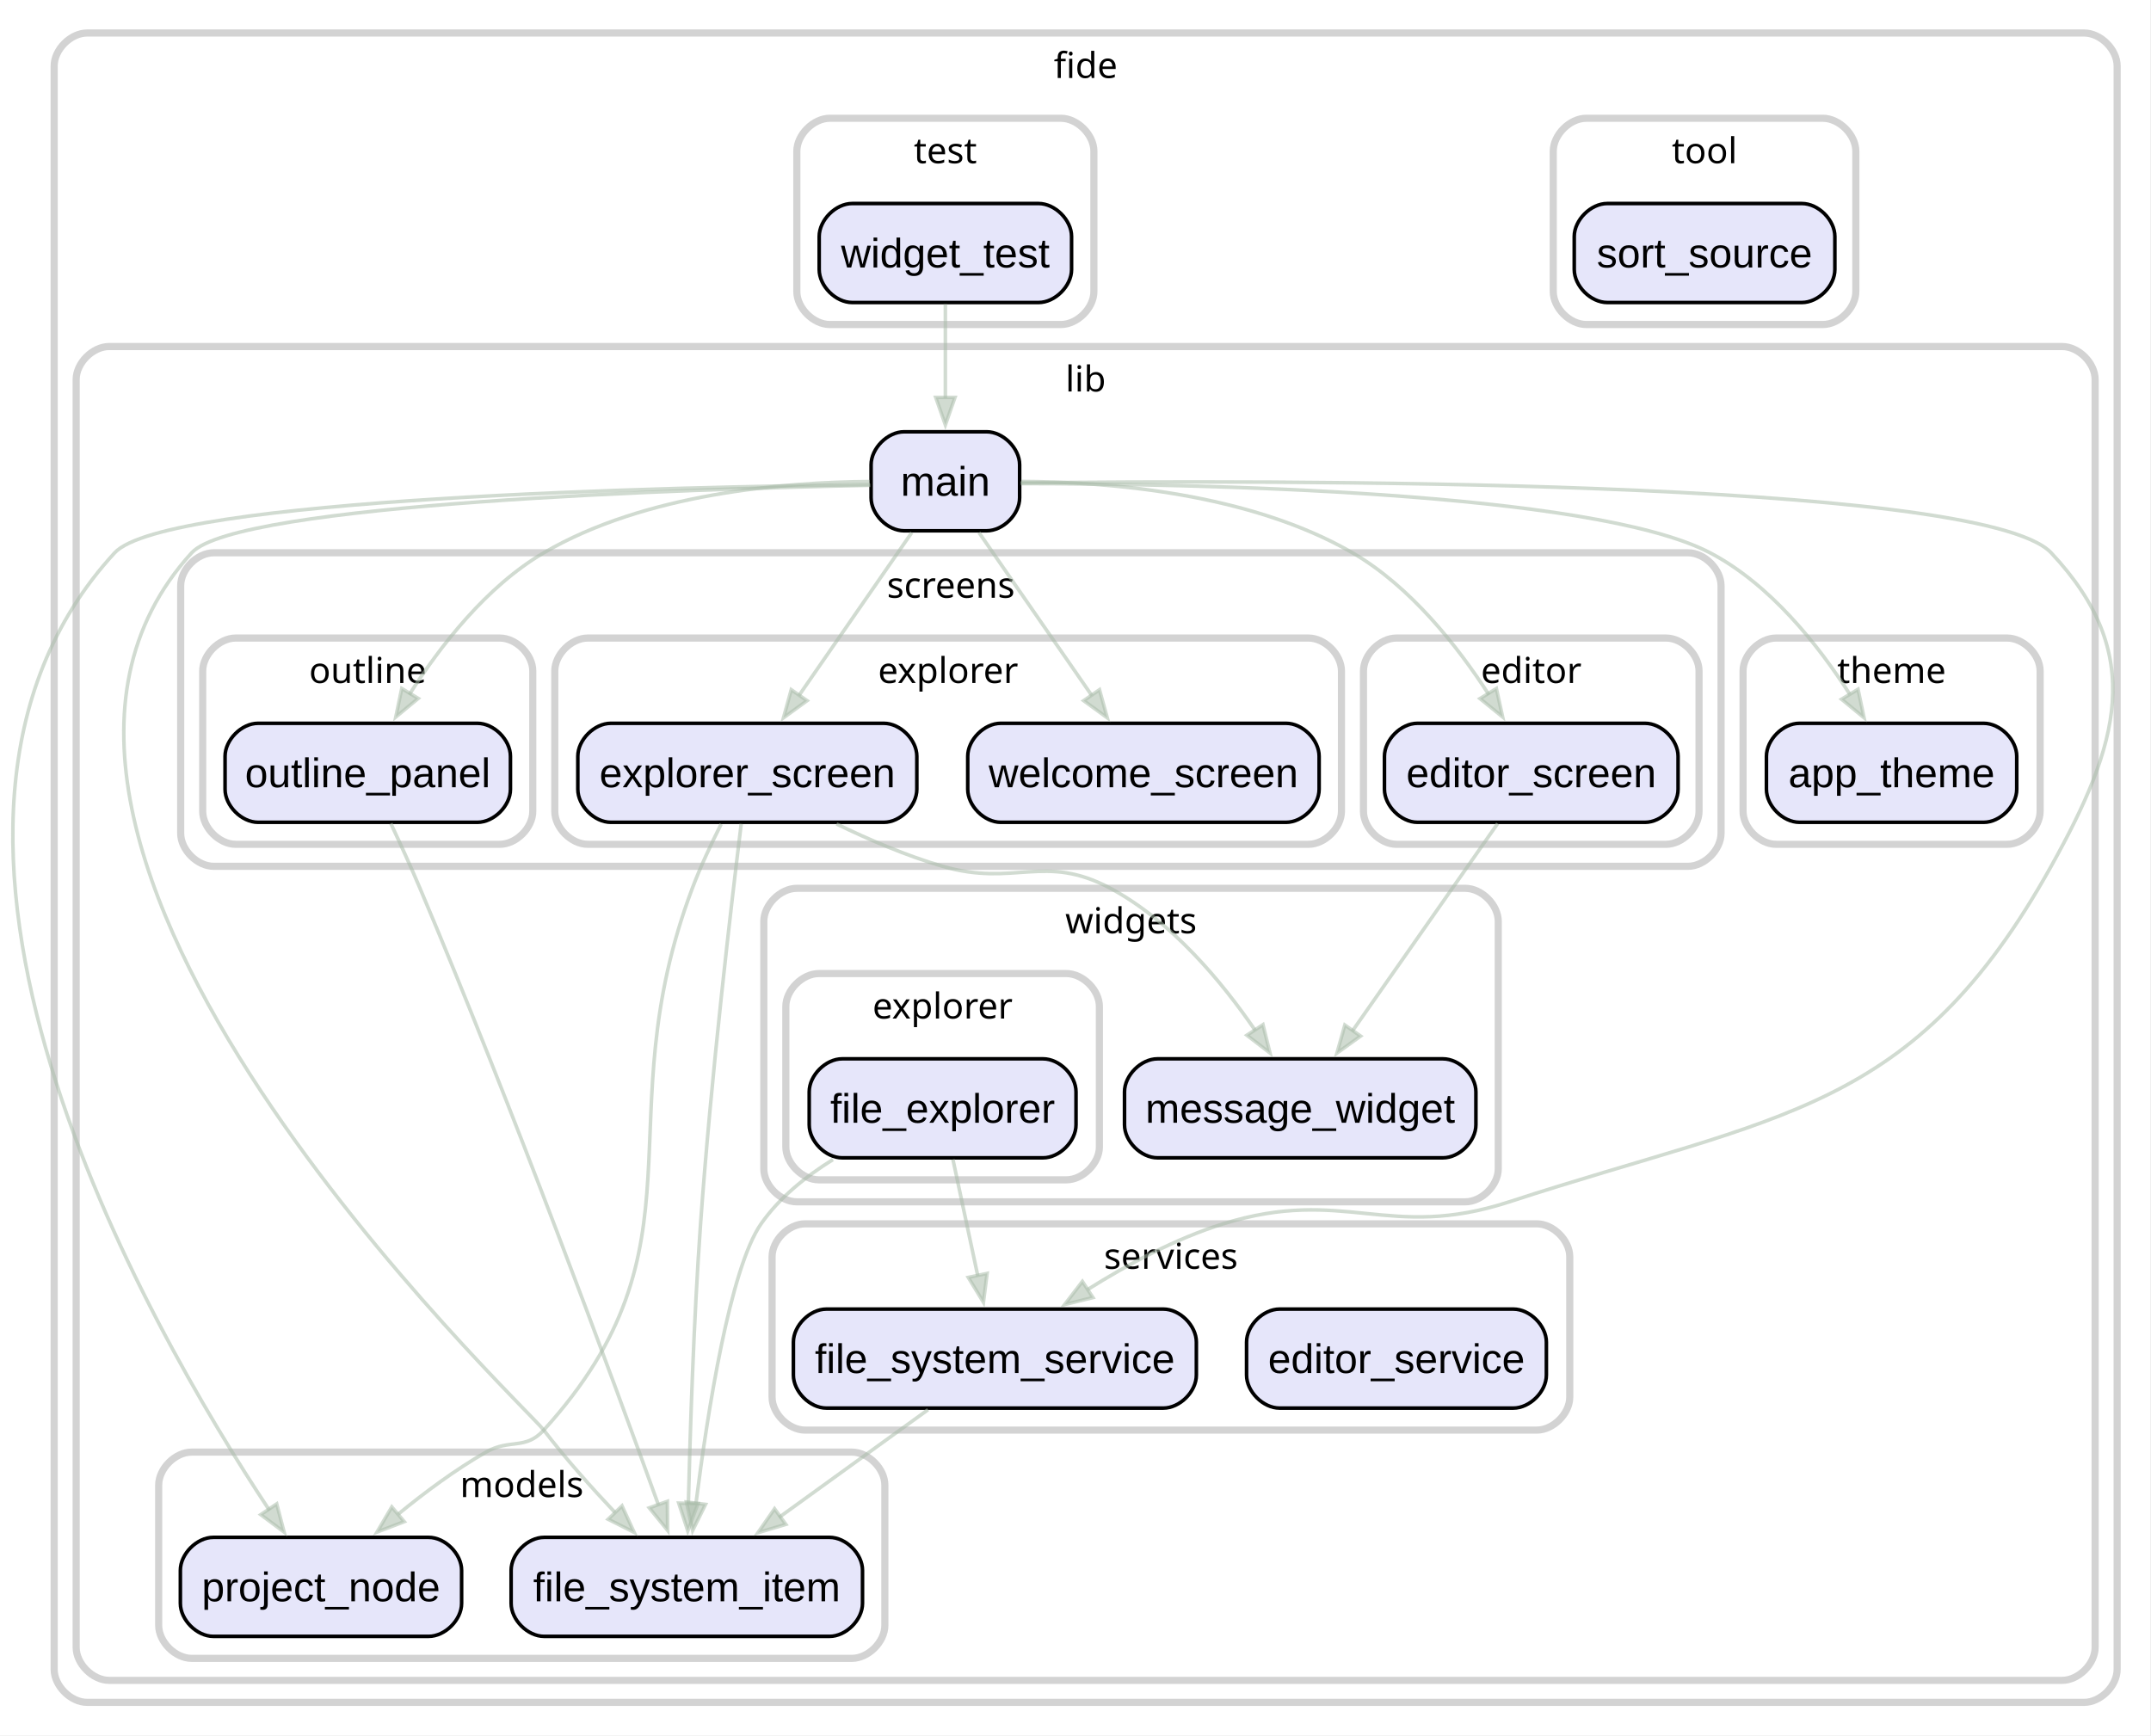
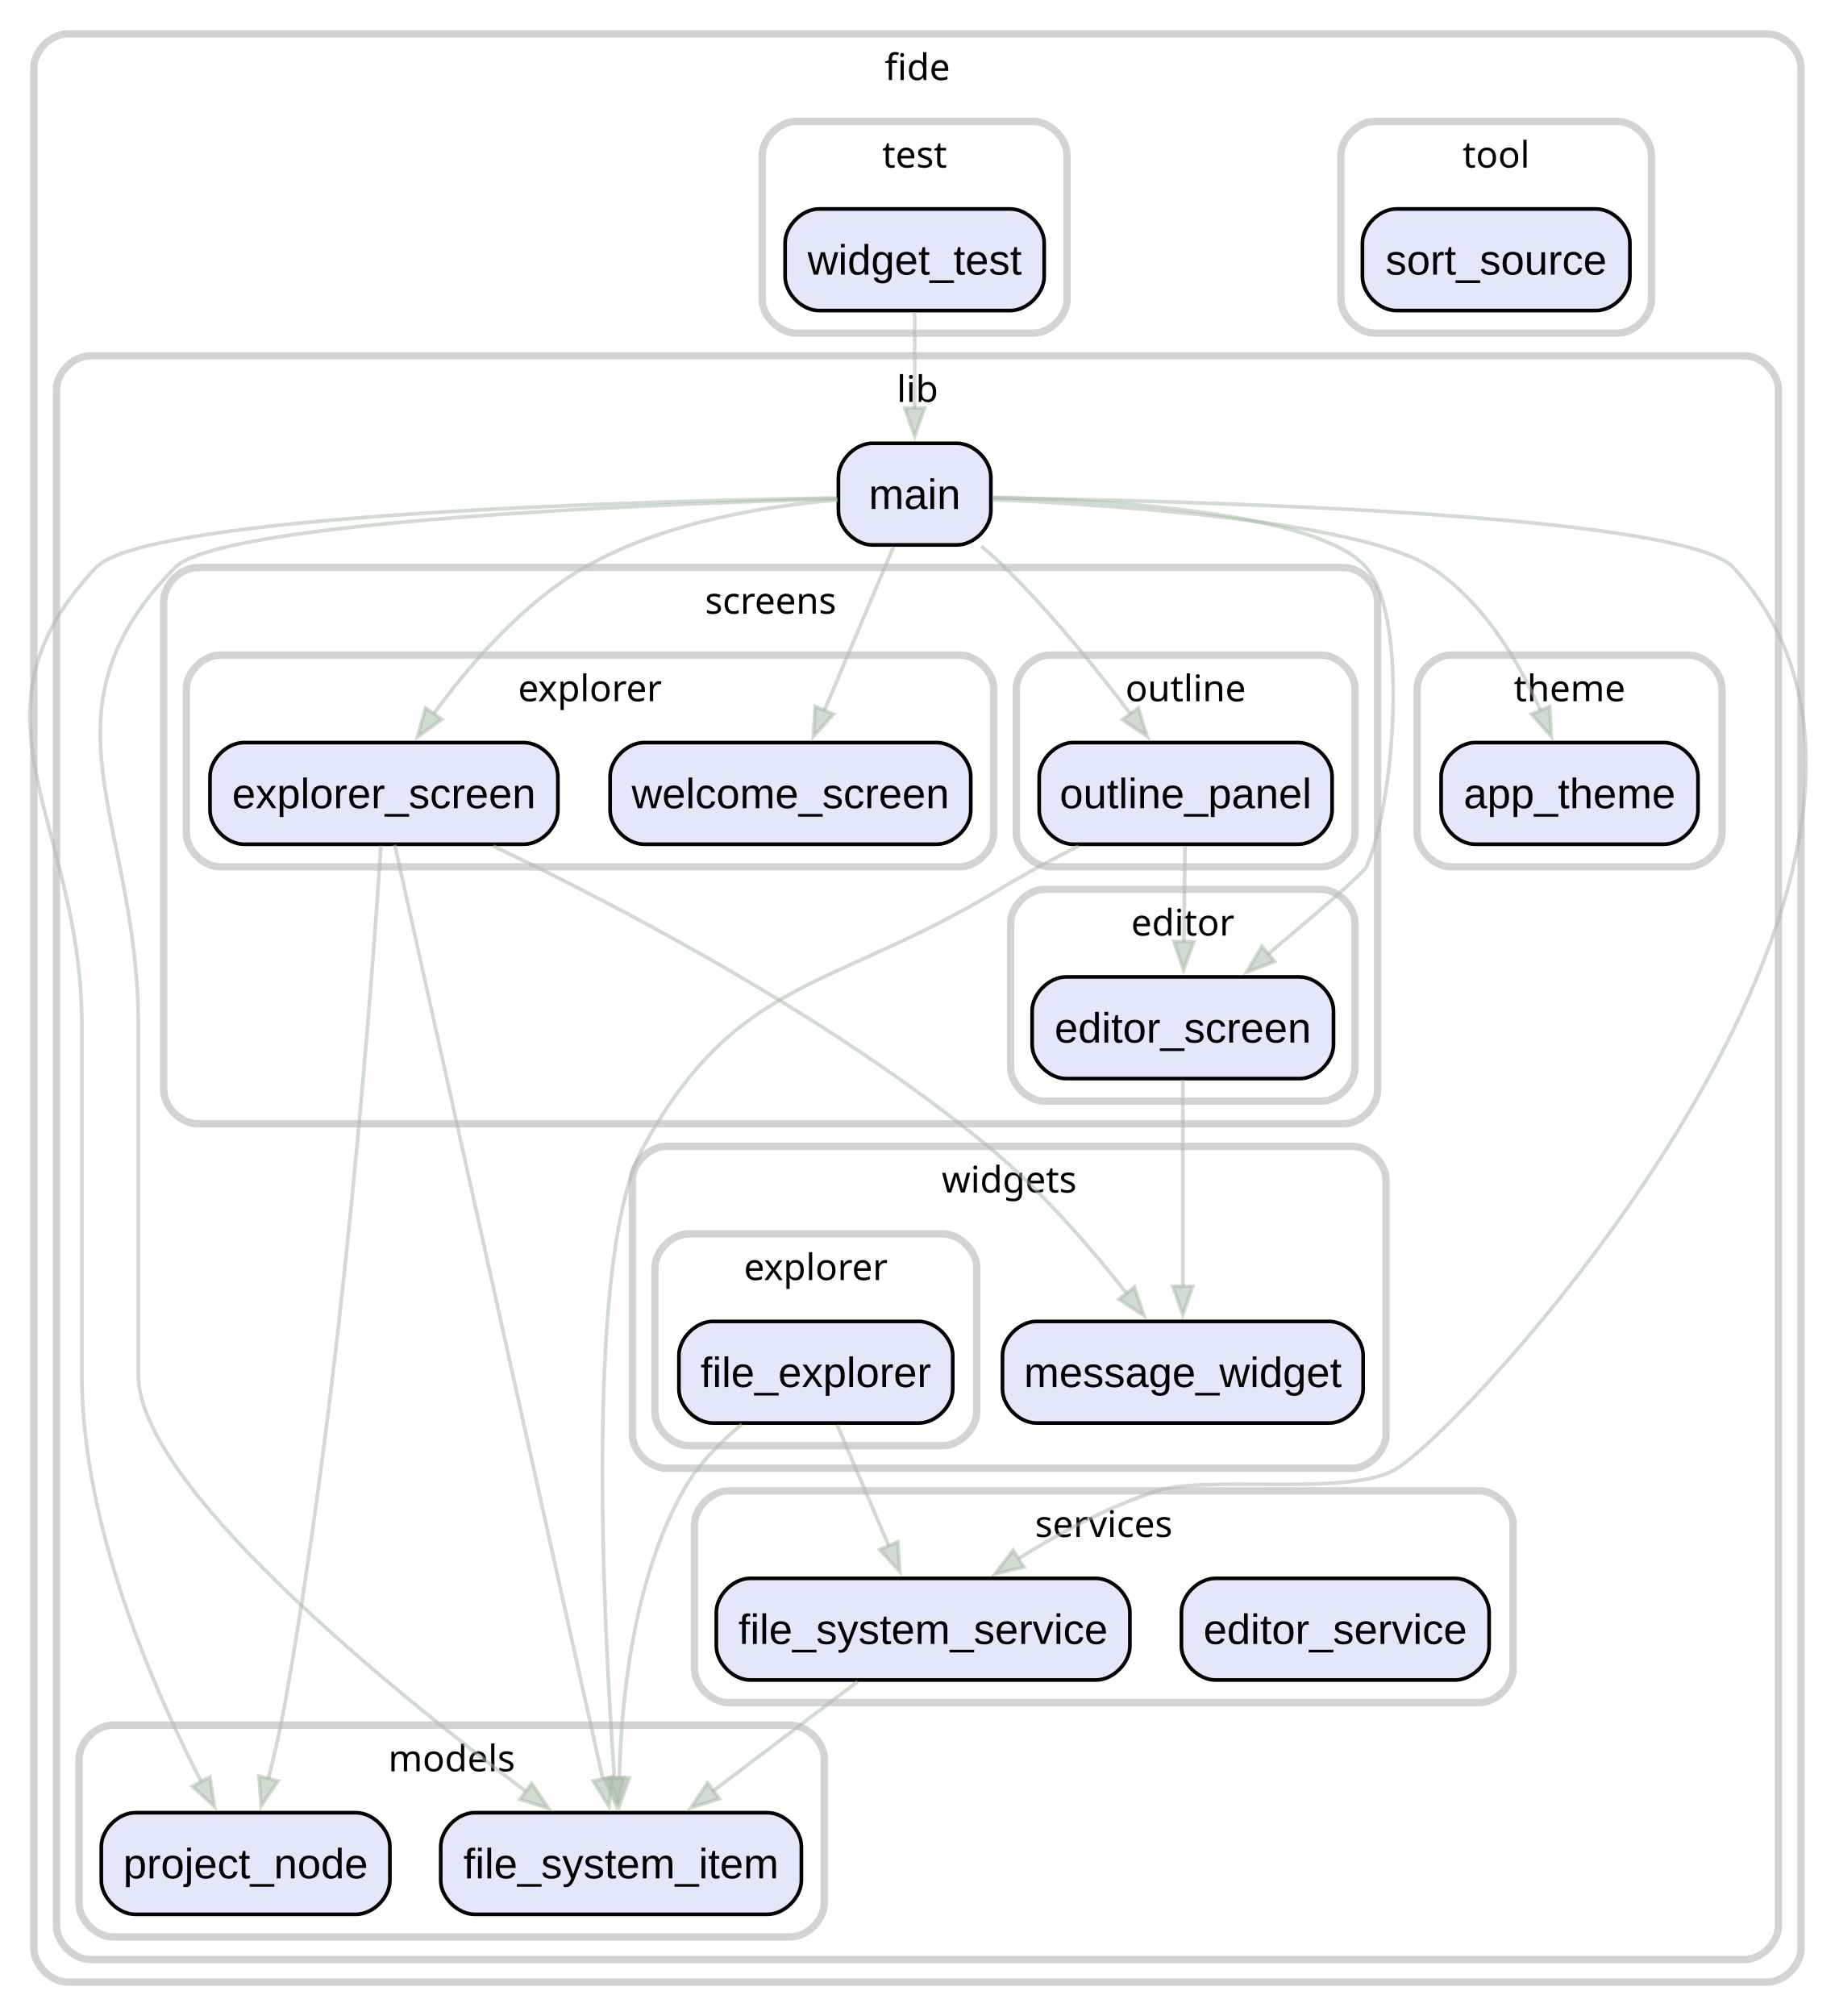
- <svg xmlns="http://www.w3.org/2000/svg" width="782pt" height="631pt" viewBox="0.00 0.00 782.00 631.00">
-   <g id="graph0" class="graph" transform="scale(1 1) rotate(0) translate(4 627)">
-     <polygon fill="white" stroke="none" points="-4,4 -4,-627 777.69,-627 777.69,4 -4,4" />
+ <svg xmlns="http://www.w3.org/2000/svg" width="650pt" height="714pt" viewBox="0.00 0.00 650.00 714.00">
+   <g id="graph0" class="graph" transform="scale(1 1) rotate(0) translate(4 710)">
+     <polygon fill="white" stroke="none" points="-4,4 -4,-710 646,-710 646,4 -4,4" />
    <g id="clust1" class="cluster">
-       <path fill="none" stroke="lightgray" stroke-width="2.6" d="M27.69,-8C27.69,-8 753.69,-8 753.69,-8 759.69,-8 765.69,-14 765.69,-20 765.69,-20 765.69,-603 765.69,-603 765.69,-609 759.69,-615 753.69,-615 753.69,-615 27.69,-615 27.69,-615 21.69,-615 15.69,-609 15.69,-603 15.69,-603 15.69,-20 15.69,-20 15.69,-14 21.69,-8 27.69,-8" />
-       <text xml:space="preserve" text-anchor="middle" x="390.69" y="-598.65" font-family="Arial Black" font-size="13.00">fide</text>
+       <path fill="none" stroke="lightgray" stroke-width="2.6" d="M20,-8C20,-8 622,-8 622,-8 628,-8 634,-14 634,-20 634,-20 634,-686 634,-686 634,-692 628,-698 622,-698 622,-698 20,-698 20,-698 14,-698 8,-692 8,-686 8,-686 8,-20 8,-20 8,-14 14,-8 20,-8" />
+       <text xml:space="preserve" text-anchor="middle" x="321" y="-681.65" font-family="Arial Black" font-size="13.00">fide</text>
    </g>
    <g id="clust2" class="cluster">
-       <path fill="none" stroke="lightgray" stroke-width="2.6" d="M297.69,-509C297.69,-509 381.69,-509 381.69,-509 387.69,-509 393.69,-515 393.69,-521 393.69,-521 393.69,-572 393.69,-572 393.69,-578 387.69,-584 381.69,-584 381.69,-584 297.69,-584 297.69,-584 291.69,-584 285.69,-578 285.69,-572 285.69,-572 285.69,-521 285.69,-521 285.69,-515 291.69,-509 297.69,-509" />
-       <text xml:space="preserve" text-anchor="middle" x="339.69" y="-567.65" font-family="Arial Black" font-size="13.00">test</text>
+       <path fill="none" stroke="lightgray" stroke-width="2.6" d="M278,-592C278,-592 362,-592 362,-592 368,-592 374,-598 374,-604 374,-604 374,-655 374,-655 374,-661 368,-667 362,-667 362,-667 278,-667 278,-667 272,-667 266,-661 266,-655 266,-655 266,-604 266,-604 266,-598 272,-592 278,-592" />
+       <text xml:space="preserve" text-anchor="middle" x="320" y="-650.65" font-family="Arial Black" font-size="13.00">test</text>
    </g>
    <g id="clust3" class="cluster">
-       <path fill="none" stroke="lightgray" stroke-width="2.6" d="M35.69,-16C35.69,-16 745.69,-16 745.69,-16 751.69,-16 757.69,-22 757.69,-28 757.69,-28 757.69,-489 757.69,-489 757.69,-495 751.69,-501 745.69,-501 745.69,-501 35.69,-501 35.69,-501 29.69,-501 23.69,-495 23.69,-489 23.69,-489 23.69,-28 23.69,-28 23.69,-22 29.69,-16 35.69,-16" />
-       <text xml:space="preserve" text-anchor="middle" x="390.69" y="-484.65" font-family="Arial Black" font-size="13.00">lib</text>
+       <path fill="none" stroke="lightgray" stroke-width="2.6" d="M28,-16C28,-16 614,-16 614,-16 620,-16 626,-22 626,-28 626,-28 626,-572 626,-572 626,-578 620,-584 614,-584 614,-584 28,-584 28,-584 22,-584 16,-578 16,-572 16,-572 16,-28 16,-28 16,-22 22,-16 28,-16" />
+       <text xml:space="preserve" text-anchor="middle" x="321" y="-567.65" font-family="Arial Black" font-size="13.00">lib</text>
    </g>
    <g id="clust4" class="cluster">
-       <path fill="none" stroke="lightgray" stroke-width="2.6" d="M65.69,-24C65.69,-24 305.69,-24 305.69,-24 311.69,-24 317.69,-30 317.69,-36 317.69,-36 317.69,-87 317.69,-87 317.69,-93 311.69,-99 305.69,-99 305.69,-99 65.69,-99 65.69,-99 59.69,-99 53.69,-93 53.69,-87 53.69,-87 53.69,-36 53.69,-36 53.69,-30 59.69,-24 65.69,-24" />
-       <text xml:space="preserve" text-anchor="middle" x="185.69" y="-82.65" font-family="Arial Black" font-size="13.00">models</text>
+       <path fill="none" stroke="lightgray" stroke-width="2.6" d="M36,-24C36,-24 276,-24 276,-24 282,-24 288,-30 288,-36 288,-36 288,-87 288,-87 288,-93 282,-99 276,-99 276,-99 36,-99 36,-99 30,-99 24,-93 24,-87 24,-87 24,-36 24,-36 24,-30 30,-24 36,-24" />
+       <text xml:space="preserve" text-anchor="middle" x="156" y="-82.65" font-family="Arial Black" font-size="13.00">models</text>
    </g>
    <g id="clust5" class="cluster">
-       <path fill="none" stroke="lightgray" stroke-width="2.6" d="M73.69,-312C73.69,-312 609.69,-312 609.69,-312 615.69,-312 621.69,-318 621.69,-324 621.69,-324 621.69,-414 621.69,-414 621.69,-420 615.69,-426 609.69,-426 609.69,-426 73.69,-426 73.69,-426 67.69,-426 61.69,-420 61.69,-414 61.69,-414 61.69,-324 61.69,-324 61.69,-318 67.69,-312 73.69,-312" />
-       <text xml:space="preserve" text-anchor="middle" x="341.69" y="-409.65" font-family="Arial Black" font-size="13.00">screens</text>
+       <path fill="none" stroke="lightgray" stroke-width="2.6" d="M66,-312C66,-312 472,-312 472,-312 478,-312 484,-318 484,-324 484,-324 484,-497 484,-497 484,-503 478,-509 472,-509 472,-509 66,-509 66,-509 60,-509 54,-503 54,-497 54,-497 54,-324 54,-324 54,-318 60,-312 66,-312" />
+       <text xml:space="preserve" text-anchor="middle" x="269" y="-492.65" font-family="Arial Black" font-size="13.00">screens</text>
    </g>
    <g id="clust6" class="cluster">
-       <path fill="none" stroke="lightgray" stroke-width="2.6" d="M209.69,-320C209.69,-320 471.69,-320 471.69,-320 477.69,-320 483.69,-326 483.69,-332 483.69,-332 483.69,-383 483.69,-383 483.69,-389 477.69,-395 471.69,-395 471.69,-395 209.69,-395 209.69,-395 203.69,-395 197.69,-389 197.69,-383 197.69,-383 197.69,-332 197.69,-332 197.69,-326 203.69,-320 209.69,-320" />
-       <text xml:space="preserve" text-anchor="middle" x="340.69" y="-378.65" font-family="Arial Black" font-size="13.00">explorer</text>
+       <path fill="none" stroke="lightgray" stroke-width="2.6" d="M74,-403C74,-403 336,-403 336,-403 342,-403 348,-409 348,-415 348,-415 348,-466 348,-466 348,-472 342,-478 336,-478 336,-478 74,-478 74,-478 68,-478 62,-472 62,-466 62,-466 62,-415 62,-415 62,-409 68,-403 74,-403" />
+       <text xml:space="preserve" text-anchor="middle" x="205" y="-461.65" font-family="Arial Black" font-size="13.00">explorer</text>
    </g>
    <g id="clust7" class="cluster">
-       <path fill="none" stroke="lightgray" stroke-width="2.6" d="M81.69,-320C81.69,-320 177.69,-320 177.69,-320 183.69,-320 189.69,-326 189.69,-332 189.69,-332 189.69,-383 189.69,-383 189.69,-389 183.69,-395 177.69,-395 177.69,-395 81.69,-395 81.69,-395 75.69,-395 69.69,-389 69.69,-383 69.69,-383 69.69,-332 69.69,-332 69.69,-326 75.69,-320 81.69,-320" />
-       <text xml:space="preserve" text-anchor="middle" x="129.69" y="-378.65" font-family="Arial Black" font-size="13.00">outline</text>
+       <path fill="none" stroke="lightgray" stroke-width="2.6" d="M368,-403C368,-403 464,-403 464,-403 470,-403 476,-409 476,-415 476,-415 476,-466 476,-466 476,-472 470,-478 464,-478 464,-478 368,-478 368,-478 362,-478 356,-472 356,-466 356,-466 356,-415 356,-415 356,-409 362,-403 368,-403" />
+       <text xml:space="preserve" text-anchor="middle" x="416" y="-461.65" font-family="Arial Black" font-size="13.00">outline</text>
    </g>
    <g id="clust8" class="cluster">
-       <path fill="none" stroke="lightgray" stroke-width="2.6" d="M503.69,-320C503.69,-320 601.69,-320 601.69,-320 607.69,-320 613.69,-326 613.69,-332 613.69,-332 613.69,-383 613.69,-383 613.69,-389 607.69,-395 601.69,-395 601.69,-395 503.69,-395 503.69,-395 497.69,-395 491.69,-389 491.69,-383 491.69,-383 491.69,-332 491.69,-332 491.69,-326 497.69,-320 503.69,-320" />
-       <text xml:space="preserve" text-anchor="middle" x="552.69" y="-378.65" font-family="Arial Black" font-size="13.00">editor</text>
+       <path fill="none" stroke="lightgray" stroke-width="2.6" d="M366,-320C366,-320 464,-320 464,-320 470,-320 476,-326 476,-332 476,-332 476,-383 476,-383 476,-389 470,-395 464,-395 464,-395 366,-395 366,-395 360,-395 354,-389 354,-383 354,-383 354,-332 354,-332 354,-326 360,-320 366,-320" />
+       <text xml:space="preserve" text-anchor="middle" x="415" y="-378.65" font-family="Arial Black" font-size="13.00">editor</text>
    </g>
    <g id="clust9" class="cluster">
-       <path fill="none" stroke="lightgray" stroke-width="2.6" d="M641.69,-320C641.69,-320 725.69,-320 725.69,-320 731.69,-320 737.69,-326 737.69,-332 737.69,-332 737.69,-383 737.69,-383 737.69,-389 731.69,-395 725.69,-395 725.69,-395 641.69,-395 641.69,-395 635.69,-395 629.69,-389 629.69,-383 629.69,-383 629.69,-332 629.69,-332 629.69,-326 635.69,-320 641.69,-320" />
-       <text xml:space="preserve" text-anchor="middle" x="683.69" y="-378.65" font-family="Arial Black" font-size="13.00">theme</text>
+       <path fill="none" stroke="lightgray" stroke-width="2.6" d="M510,-403C510,-403 594,-403 594,-403 600,-403 606,-409 606,-415 606,-415 606,-466 606,-466 606,-472 600,-478 594,-478 594,-478 510,-478 510,-478 504,-478 498,-472 498,-466 498,-466 498,-415 498,-415 498,-409 504,-403 510,-403" />
+       <text xml:space="preserve" text-anchor="middle" x="552" y="-461.65" font-family="Arial Black" font-size="13.00">theme</text>
    </g>
    <g id="clust10" class="cluster">
-       <path fill="none" stroke="lightgray" stroke-width="2.6" d="M288.69,-107C288.69,-107 554.69,-107 554.69,-107 560.69,-107 566.69,-113 566.69,-119 566.69,-119 566.69,-170 566.69,-170 566.69,-176 560.69,-182 554.69,-182 554.69,-182 288.69,-182 288.69,-182 282.69,-182 276.69,-176 276.69,-170 276.69,-170 276.69,-119 276.69,-119 276.69,-113 282.69,-107 288.69,-107" />
-       <text xml:space="preserve" text-anchor="middle" x="421.69" y="-165.65" font-family="Arial Black" font-size="13.00">services</text>
+       <path fill="none" stroke="lightgray" stroke-width="2.6" d="M254,-107C254,-107 520,-107 520,-107 526,-107 532,-113 532,-119 532,-119 532,-170 532,-170 532,-176 526,-182 520,-182 520,-182 254,-182 254,-182 248,-182 242,-176 242,-170 242,-170 242,-119 242,-119 242,-113 248,-107 254,-107" />
+       <text xml:space="preserve" text-anchor="middle" x="387" y="-165.65" font-family="Arial Black" font-size="13.00">services</text>
    </g>
    <g id="clust11" class="cluster">
-       <path fill="none" stroke="lightgray" stroke-width="2.6" d="M285.69,-190C285.69,-190 528.69,-190 528.69,-190 534.69,-190 540.69,-196 540.69,-202 540.69,-202 540.69,-292 540.69,-292 540.69,-298 534.69,-304 528.69,-304 528.69,-304 285.69,-304 285.69,-304 279.69,-304 273.69,-298 273.69,-292 273.69,-292 273.69,-202 273.69,-202 273.69,-196 279.69,-190 285.69,-190" />
-       <text xml:space="preserve" text-anchor="middle" x="407.19" y="-287.65" font-family="Arial Black" font-size="13.00">widgets</text>
+       <path fill="none" stroke="lightgray" stroke-width="2.6" d="M232,-190C232,-190 475,-190 475,-190 481,-190 487,-196 487,-202 487,-202 487,-292 487,-292 487,-298 481,-304 475,-304 475,-304 232,-304 232,-304 226,-304 220,-298 220,-292 220,-292 220,-202 220,-202 220,-196 226,-190 232,-190" />
+       <text xml:space="preserve" text-anchor="middle" x="353.5" y="-287.65" font-family="Arial Black" font-size="13.00">widgets</text>
    </g>
    <g id="clust12" class="cluster">
-       <path fill="none" stroke="lightgray" stroke-width="2.6" d="M293.69,-198C293.69,-198 383.69,-198 383.69,-198 389.69,-198 395.69,-204 395.69,-210 395.69,-210 395.69,-261 395.69,-261 395.69,-267 389.69,-273 383.69,-273 383.69,-273 293.69,-273 293.69,-273 287.69,-273 281.69,-267 281.69,-261 281.69,-261 281.69,-210 281.69,-210 281.69,-204 287.69,-198 293.69,-198" />
-       <text xml:space="preserve" text-anchor="middle" x="338.69" y="-256.65" font-family="Arial Black" font-size="13.00">explorer</text>
+       <path fill="none" stroke="lightgray" stroke-width="2.6" d="M240,-198C240,-198 330,-198 330,-198 336,-198 342,-204 342,-210 342,-210 342,-261 342,-261 342,-267 336,-273 330,-273 330,-273 240,-273 240,-273 234,-273 228,-267 228,-261 228,-261 228,-210 228,-210 228,-204 234,-198 240,-198" />
+       <text xml:space="preserve" text-anchor="middle" x="285" y="-256.65" font-family="Arial Black" font-size="13.00">explorer</text>
    </g>
    <g id="clust13" class="cluster">
-       <path fill="none" stroke="lightgray" stroke-width="2.6" d="M572.69,-509C572.69,-509 658.69,-509 658.69,-509 664.69,-509 670.69,-515 670.69,-521 670.69,-521 670.69,-572 670.69,-572 670.69,-578 664.69,-584 658.69,-584 658.69,-584 572.69,-584 572.69,-584 566.69,-584 560.69,-578 560.69,-572 560.69,-572 560.69,-521 560.69,-521 560.69,-515 566.69,-509 572.69,-509" />
-       <text xml:space="preserve" text-anchor="middle" x="615.69" y="-567.65" font-family="Arial Black" font-size="13.00">tool</text>
+       <path fill="none" stroke="lightgray" stroke-width="2.6" d="M483,-592C483,-592 569,-592 569,-592 575,-592 581,-598 581,-604 581,-604 581,-655 581,-655 581,-661 575,-667 569,-667 569,-667 483,-667 483,-667 477,-667 471,-661 471,-655 471,-655 471,-604 471,-604 471,-598 477,-592 483,-592" />
+       <text xml:space="preserve" text-anchor="middle" x="526" y="-650.65" font-family="Arial Black" font-size="13.00">tool</text>
    </g>
    <g id="node1" class="node">
-       <path fill="Lavender" stroke="black" stroke-width="1.3" d="M373.57,-553C373.57,-553 305.82,-553 305.82,-553 299.82,-553 293.82,-547 293.82,-541 293.82,-541 293.82,-529 293.82,-529 293.82,-523 299.82,-517 305.82,-517 305.82,-517 373.57,-517 373.57,-517 379.57,-517 385.57,-523 385.57,-529 385.57,-529 385.57,-541 385.57,-541 385.57,-547 379.57,-553 373.57,-553" />
-       <text xml:space="preserve" text-anchor="middle" x="339.69" y="-529.75" font-family="Arial" font-size="15.00">widget_test</text>
+       <path fill="Lavender" stroke="black" stroke-width="1.3" d="M353.88,-636C353.88,-636 286.12,-636 286.12,-636 280.12,-636 274.12,-630 274.12,-624 274.12,-624 274.12,-612 274.12,-612 274.12,-606 280.12,-600 286.12,-600 286.12,-600 353.88,-600 353.88,-600 359.88,-600 365.88,-606 365.88,-612 365.88,-612 365.88,-624 365.88,-624 365.88,-630 359.88,-636 353.88,-636" />
+       <text xml:space="preserve" text-anchor="middle" x="320" y="-612.75" font-family="Arial" font-size="15.00">widget_test</text>
    </g>
    <g id="node8" class="node">
-       <path fill="Lavender" stroke="black" stroke-width="1.3" d="M354.69,-470C354.69,-470 324.69,-470 324.69,-470 318.69,-470 312.69,-464 312.69,-458 312.69,-458 312.69,-446 312.69,-446 312.69,-440 318.69,-434 324.69,-434 324.69,-434 354.69,-434 354.69,-434 360.69,-434 366.69,-440 366.69,-446 366.69,-446 366.69,-458 366.69,-458 366.69,-464 360.69,-470 354.69,-470" />
-       <text xml:space="preserve" text-anchor="middle" x="339.69" y="-446.75" font-family="Arial" font-size="15.00">main</text>
+       <path fill="Lavender" stroke="black" stroke-width="1.3" d="M335,-553C335,-553 305,-553 305,-553 299,-553 293,-547 293,-541 293,-541 293,-529 293,-529 293,-523 299,-517 305,-517 305,-517 335,-517 335,-517 341,-517 347,-523 347,-529 347,-529 347,-541 347,-541 347,-547 341,-553 335,-553" />
+       <text xml:space="preserve" text-anchor="middle" x="320" y="-529.75" font-family="Arial" font-size="15.00">main</text>
    </g>
    <g id="edge1" class="edge">
-       <path fill="none" stroke="#aabbaa" stroke-width="1.3" stroke-opacity="0.533" d="M339.69,-516.42C339.69,-506.45 339.69,-493.7 339.69,-482.26" />
-       <polygon fill="#aabbaa" fill-opacity="0.533" stroke="#aabbaa" stroke-width="1.3" stroke-opacity="0.533" points="343.19,-482.51 339.69,-472.51 336.19,-482.51 343.19,-482.51" />
+       <path fill="none" stroke="#aabbaa" stroke-width="1.3" stroke-opacity="0.533" d="M320,-599.42C320,-589.45 320,-576.7 320,-565.26" />
+       <polygon fill="#aabbaa" fill-opacity="0.533" stroke="#aabbaa" stroke-width="1.3" stroke-opacity="0.533" points="323.5,-565.51 320,-555.51 316.5,-565.51 323.5,-565.51" />
    </g>
    <g id="node2" class="node">
-       <path fill="Lavender" stroke="black" stroke-width="1.3" d="M151.82,-68C151.82,-68 73.57,-68 73.57,-68 67.57,-68 61.57,-62 61.57,-56 61.57,-56 61.57,-44 61.57,-44 61.57,-38 67.57,-32 73.57,-32 73.57,-32 151.82,-32 151.82,-32 157.82,-32 163.82,-38 163.82,-44 163.82,-44 163.82,-56 163.82,-56 163.82,-62 157.82,-68 151.82,-68" />
-       <text xml:space="preserve" text-anchor="middle" x="112.69" y="-44.75" font-family="Arial" font-size="15.00">project_node</text>
+       <path fill="Lavender" stroke="black" stroke-width="1.3" d="M122.12,-68C122.12,-68 43.88,-68 43.88,-68 37.88,-68 31.88,-62 31.88,-56 31.88,-56 31.88,-44 31.88,-44 31.88,-38 37.88,-32 43.88,-32 43.88,-32 122.12,-32 122.12,-32 128.12,-32 134.12,-38 134.12,-44 134.12,-44 134.12,-56 134.12,-56 134.12,-62 128.12,-68 122.12,-68" />
+       <text xml:space="preserve" text-anchor="middle" x="83" y="-44.75" font-family="Arial" font-size="15.00">project_node</text>
    </g>
    <g id="node3" class="node">
-       <path fill="Lavender" stroke="black" stroke-width="1.3" d="M297.57,-68C297.57,-68 193.82,-68 193.82,-68 187.82,-68 181.82,-62 181.82,-56 181.82,-56 181.82,-44 181.82,-44 181.82,-38 187.82,-32 193.82,-32 193.82,-32 297.57,-32 297.57,-32 303.57,-32 309.57,-38 309.57,-44 309.57,-44 309.57,-56 309.57,-56 309.57,-62 303.57,-68 297.57,-68" />
-       <text xml:space="preserve" text-anchor="middle" x="245.69" y="-44.75" font-family="Arial" font-size="15.00">file_system_item</text>
+       <path fill="Lavender" stroke="black" stroke-width="1.3" d="M267.88,-68C267.88,-68 164.12,-68 164.12,-68 158.12,-68 152.12,-62 152.12,-56 152.12,-56 152.12,-44 152.12,-44 152.12,-38 158.12,-32 164.12,-32 164.12,-32 267.88,-32 267.88,-32 273.88,-32 279.88,-38 279.88,-44 279.88,-44 279.88,-56 279.88,-56 279.88,-62 273.88,-68 267.88,-68" />
+       <text xml:space="preserve" text-anchor="middle" x="216" y="-44.75" font-family="Arial" font-size="15.00">file_system_item</text>
    </g>
    <g id="node4" class="node">
-       <path fill="Lavender" stroke="black" stroke-width="1.3" d="M317.32,-364C317.32,-364 218.07,-364 218.07,-364 212.07,-364 206.07,-358 206.07,-352 206.07,-352 206.07,-340 206.07,-340 206.07,-334 212.07,-328 218.07,-328 218.07,-328 317.32,-328 317.32,-328 323.32,-328 329.32,-334 329.32,-340 329.32,-340 329.32,-352 329.32,-352 329.32,-358 323.32,-364 317.32,-364" />
-       <text xml:space="preserve" text-anchor="middle" x="267.69" y="-340.75" font-family="Arial" font-size="15.00">explorer_screen</text>
+       <path fill="Lavender" stroke="black" stroke-width="1.3" d="M181.62,-447C181.62,-447 82.38,-447 82.38,-447 76.38,-447 70.38,-441 70.38,-435 70.38,-435 70.38,-423 70.38,-423 70.38,-417 76.38,-411 82.38,-411 82.38,-411 181.62,-411 181.62,-411 187.62,-411 193.62,-417 193.62,-423 193.62,-423 193.62,-435 193.62,-435 193.62,-441 187.62,-447 181.62,-447" />
+       <text xml:space="preserve" text-anchor="middle" x="132" y="-423.75" font-family="Arial" font-size="15.00">explorer_screen</text>
    </g>
    <g id="edge2" class="edge">
-       <path fill="none" stroke="#aabbaa" stroke-width="1.3" stroke-opacity="0.533" d="M258.19,-327.36C254.59,-320.23 250.65,-311.85 247.69,-304 215.65,-219.06 254.72,-174.21 193.69,-107 186.98,-99.61 181.36,-103.96 172.69,-99 161.57,-92.64 150.36,-84.3 140.68,-76.36" />
-       <polygon fill="#aabbaa" fill-opacity="0.533" stroke="#aabbaa" stroke-width="1.3" stroke-opacity="0.533" points="142.96,-73.71 133.07,-69.92 138.44,-79.05 142.96,-73.71" />
+       <path fill="none" stroke="#aabbaa" stroke-width="1.3" stroke-opacity="0.533" d="M130.93,-410.48C127.8,-361.95 117.51,-221.79 97,-107 95.42,-98.15 93.23,-88.62 91.05,-79.98" />
+       <polygon fill="#aabbaa" fill-opacity="0.533" stroke="#aabbaa" stroke-width="1.3" stroke-opacity="0.533" points="94.46,-79.21 88.53,-70.43 87.69,-80.99 94.46,-79.21" />
    </g>
    <g id="edge3" class="edge">
-       <path fill="none" stroke="#aabbaa" stroke-width="1.3" stroke-opacity="0.533" d="M265.47,-327.43C261.8,-297.58 254.47,-235.07 250.69,-182 248.21,-147.08 246.9,-106.82 246.26,-80.26" />
-       <polygon fill="#aabbaa" fill-opacity="0.533" stroke="#aabbaa" stroke-width="1.3" stroke-opacity="0.533" points="249.76,-80.28 246.04,-70.36 242.76,-80.44 249.76,-80.28" />
+       <path fill="none" stroke="#aabbaa" stroke-width="1.3" stroke-opacity="0.533" d="M135.83,-410.82C149.06,-351.45 192.94,-154.5 209.55,-79.94" />
+       <polygon fill="#aabbaa" fill-opacity="0.533" stroke="#aabbaa" stroke-width="1.3" stroke-opacity="0.533" points="212.96,-80.72 211.72,-70.2 206.13,-79.2 212.96,-80.72" />
    </g>
    <g id="node13" class="node">
-       <path fill="Lavender" stroke="black" stroke-width="1.3" d="M520.57,-242C520.57,-242 416.82,-242 416.82,-242 410.82,-242 404.82,-236 404.82,-230 404.82,-230 404.82,-218 404.82,-218 404.82,-212 410.82,-206 416.82,-206 416.82,-206 520.57,-206 520.57,-206 526.57,-206 532.57,-212 532.57,-218 532.57,-218 532.57,-230 532.57,-230 532.57,-236 526.57,-242 520.57,-242" />
-       <text xml:space="preserve" text-anchor="middle" x="468.69" y="-218.75" font-family="Arial" font-size="15.00">message_widget</text>
+       <path fill="Lavender" stroke="black" stroke-width="1.3" d="M466.88,-242C466.88,-242 363.12,-242 363.12,-242 357.12,-242 351.12,-236 351.12,-230 351.12,-230 351.12,-218 351.12,-218 351.12,-212 357.12,-206 363.12,-206 363.12,-206 466.88,-206 466.88,-206 472.88,-206 478.88,-212 478.88,-218 478.88,-218 478.88,-230 478.88,-230 478.88,-236 472.88,-242 466.88,-242" />
+       <text xml:space="preserve" text-anchor="middle" x="415" y="-218.75" font-family="Arial" font-size="15.00">message_widget</text>
    </g>
    <g id="edge4" class="edge">
-       <path fill="none" stroke="#aabbaa" stroke-width="1.3" stroke-opacity="0.533" d="M300.11,-327.4C311.95,-321.66 325.64,-315.79 338.69,-312 364.95,-304.37 375.59,-316.91 399.69,-304 421.83,-292.14 440.15,-270.13 452.33,-252.35" />
-       <polygon fill="#aabbaa" fill-opacity="0.533" stroke="#aabbaa" stroke-width="1.3" stroke-opacity="0.533" points="455.16,-254.41 457.7,-244.12 449.3,-250.58 455.16,-254.41" />
+       <path fill="none" stroke="#aabbaa" stroke-width="1.3" stroke-opacity="0.533" d="M170.74,-410.37C215.56,-388.93 290.32,-349.86 346,-304 364.68,-288.61 382.56,-267.91 395.44,-251.55" />
+       <polygon fill="#aabbaa" fill-opacity="0.533" stroke="#aabbaa" stroke-width="1.3" stroke-opacity="0.533" points="397.88,-254.12 401.21,-244.06 392.34,-249.85 397.88,-254.12" />
    </g>
    <g id="node5" class="node">
-       <path fill="Lavender" stroke="black" stroke-width="1.3" d="M463.57,-364C463.57,-364 359.82,-364 359.82,-364 353.82,-364 347.82,-358 347.82,-352 347.82,-352 347.82,-340 347.82,-340 347.82,-334 353.82,-328 359.82,-328 359.82,-328 463.57,-328 463.57,-328 469.57,-328 475.57,-334 475.57,-340 475.57,-340 475.57,-352 475.57,-352 475.57,-358 469.57,-364 463.57,-364" />
-       <text xml:space="preserve" text-anchor="middle" x="411.69" y="-340.75" font-family="Arial" font-size="15.00">welcome_screen</text>
+       <path fill="Lavender" stroke="black" stroke-width="1.3" d="M327.88,-447C327.88,-447 224.12,-447 224.12,-447 218.12,-447 212.12,-441 212.12,-435 212.12,-435 212.12,-423 212.12,-423 212.12,-417 218.12,-411 224.12,-411 224.12,-411 327.88,-411 327.88,-411 333.88,-411 339.88,-417 339.88,-423 339.88,-423 339.88,-435 339.88,-435 339.88,-441 333.88,-447 327.88,-447" />
+       <text xml:space="preserve" text-anchor="middle" x="276" y="-423.75" font-family="Arial" font-size="15.00">welcome_screen</text>
    </g>
    <g id="node6" class="node">
-       <path fill="Lavender" stroke="black" stroke-width="1.3" d="M169.57,-364C169.57,-364 89.82,-364 89.82,-364 83.82,-364 77.82,-358 77.82,-352 77.82,-352 77.82,-340 77.82,-340 77.82,-334 83.82,-328 89.82,-328 89.82,-328 169.57,-328 169.57,-328 175.57,-328 181.57,-334 181.57,-340 181.57,-340 181.57,-352 181.57,-352 181.57,-358 175.57,-364 169.57,-364" />
-       <text xml:space="preserve" text-anchor="middle" x="129.69" y="-340.75" font-family="Arial" font-size="15.00">outline_panel</text>
+       <path fill="Lavender" stroke="black" stroke-width="1.3" d="M455.88,-447C455.88,-447 376.12,-447 376.12,-447 370.12,-447 364.12,-441 364.12,-435 364.12,-435 364.12,-423 364.12,-423 364.12,-417 370.12,-411 376.12,-411 376.12,-411 455.88,-411 455.88,-411 461.88,-411 467.88,-417 467.88,-423 467.88,-423 467.88,-435 467.88,-435 467.88,-441 461.88,-447 455.88,-447" />
+       <text xml:space="preserve" text-anchor="middle" x="416" y="-423.75" font-family="Arial" font-size="15.00">outline_panel</text>
    </g>
    <g id="edge5" class="edge">
-       <path fill="none" stroke="#aabbaa" stroke-width="1.3" stroke-opacity="0.533" d="M138.09,-327.56C141.49,-320.32 145.39,-311.8 148.69,-304 182.65,-223.69 218.29,-127.03 235.37,-79.81" />
-       <polygon fill="#aabbaa" fill-opacity="0.533" stroke="#aabbaa" stroke-width="1.3" stroke-opacity="0.533" points="238.63,-81.09 238.73,-70.5 232.04,-78.72 238.63,-81.09" />
+       <path fill="none" stroke="#aabbaa" stroke-width="1.3" stroke-opacity="0.533" d="M378.08,-410.36C368.74,-405.65 358.88,-400.38 350,-395 290.91,-359.21 257.44,-364.44 224,-304 203.14,-266.3 209.54,-137.89 213.68,-79.87" />
+       <polygon fill="#aabbaa" fill-opacity="0.533" stroke="#aabbaa" stroke-width="1.3" stroke-opacity="0.533" points="217.15,-80.49 214.4,-70.26 210.17,-79.97 217.15,-80.49" />
    </g>
    <g id="node7" class="node">
-       <path fill="Lavender" stroke="black" stroke-width="1.3" d="M594.07,-364C594.07,-364 511.32,-364 511.32,-364 505.32,-364 499.32,-358 499.32,-352 499.32,-352 499.32,-340 499.32,-340 499.32,-334 505.32,-328 511.32,-328 511.32,-328 594.07,-328 594.07,-328 600.07,-328 606.07,-334 606.07,-340 606.07,-340 606.07,-352 606.07,-352 606.07,-358 600.07,-364 594.07,-364" />
-       <text xml:space="preserve" text-anchor="middle" x="552.69" y="-340.75" font-family="Arial" font-size="15.00">editor_screen</text>
+       <path fill="Lavender" stroke="black" stroke-width="1.3" d="M456.38,-364C456.38,-364 373.62,-364 373.62,-364 367.62,-364 361.62,-358 361.62,-352 361.62,-352 361.62,-340 361.62,-340 361.62,-334 367.62,-328 373.62,-328 373.62,-328 456.38,-328 456.38,-328 462.38,-328 468.38,-334 468.38,-340 468.38,-340 468.38,-352 468.38,-352 468.38,-358 462.38,-364 456.38,-364" />
+       <text xml:space="preserve" text-anchor="middle" x="415" y="-340.75" font-family="Arial" font-size="15.00">editor_screen</text>
    </g>
    <g id="edge6" class="edge">
-       <path fill="none" stroke="#aabbaa" stroke-width="1.3" stroke-opacity="0.533" d="M540.48,-327.55C526.6,-307.73 503.8,-275.15 487.62,-252.04" />
-       <polygon fill="#aabbaa" fill-opacity="0.533" stroke="#aabbaa" stroke-width="1.3" stroke-opacity="0.533" points="490.65,-250.27 482.05,-244.08 484.92,-254.28 490.65,-250.27" />
+       <path fill="none" stroke="#aabbaa" stroke-width="1.3" stroke-opacity="0.533" d="M415.78,-410.42C415.66,-400.45 415.5,-387.7 415.36,-376.26" />
+       <polygon fill="#aabbaa" fill-opacity="0.533" stroke="#aabbaa" stroke-width="1.3" stroke-opacity="0.533" points="418.86,-376.46 415.24,-366.51 411.86,-376.55 418.86,-376.46" />
+     </g>
+     <g id="edge7" class="edge">
+       <path fill="none" stroke="#aabbaa" stroke-width="1.3" stroke-opacity="0.533" d="M415,-327.55C415,-308.35 415,-277.19 415,-254.24" />
+       <polygon fill="#aabbaa" fill-opacity="0.533" stroke="#aabbaa" stroke-width="1.3" stroke-opacity="0.533" points="418.5,-254.44 415,-244.44 411.5,-254.44 418.5,-254.44" />
+     </g>
+     <g id="edge15" class="edge">
+       <path fill="none" stroke="#aabbaa" stroke-width="1.3" stroke-opacity="0.533" d="M292.43,-533.66C223.48,-532.54 47.82,-527.83 30,-509 -19.51,-456.68 25,-419.03 25,-347 25,-347 25,-347 25,-223 25,-169.77 50.25,-111.91 67.43,-78.7" />
+       <polygon fill="#aabbaa" fill-opacity="0.533" stroke="#aabbaa" stroke-width="1.3" stroke-opacity="0.533" points="70.36,-80.63 71.97,-70.16 64.18,-77.34 70.36,-80.63" />
    </g>
    <g id="edge14" class="edge">
-       <path fill="none" stroke="#aabbaa" stroke-width="1.3" stroke-opacity="0.533" d="M312.25,-450.8C241.31,-449.99 56.09,-445.98 37.69,-426 -54.49,-325.88 49.03,-145.67 93.96,-77.82" />
-       <polygon fill="#aabbaa" fill-opacity="0.533" stroke="#aabbaa" stroke-width="1.3" stroke-opacity="0.533" points="96.6,-80.17 99.28,-69.92 90.79,-76.26 96.6,-80.17" />
+       <path fill="none" stroke="#aabbaa" stroke-width="1.3" stroke-opacity="0.533" d="M292.58,-533.34C228.72,-531.53 74.23,-525.48 58,-509 7.31,-457.54 45,-419.23 45,-347 45,-347 45,-347 45,-223 45,-184.41 132.65,-112.92 182.45,-75.41" />
+       <polygon fill="#aabbaa" fill-opacity="0.533" stroke="#aabbaa" stroke-width="1.3" stroke-opacity="0.533" points="184.36,-78.34 190.29,-69.56 180.18,-72.73 184.36,-78.34" />
+     </g>
+     <g id="edge8" class="edge">
+       <path fill="none" stroke="#aabbaa" stroke-width="1.3" stroke-opacity="0.533" d="M292.75,-532.93C267.88,-530.89 230.87,-525.13 203,-509 181.12,-496.34 162.31,-474.58 149.56,-457.1" />
+       <polygon fill="#aabbaa" fill-opacity="0.533" stroke="#aabbaa" stroke-width="1.3" stroke-opacity="0.533" points="152.51,-455.21 143.9,-449.02 146.77,-459.22 152.51,-455.21" />
+     </g>
+     <g id="edge9" class="edge">
+       <path fill="none" stroke="#aabbaa" stroke-width="1.3" stroke-opacity="0.533" d="M312.54,-516.36C305.79,-500.42 295.76,-476.7 287.91,-458.15" />
+       <polygon fill="#aabbaa" fill-opacity="0.533" stroke="#aabbaa" stroke-width="1.3" stroke-opacity="0.533" points="291.24,-457.04 284.12,-449.19 284.79,-459.77 291.24,-457.04" />
+     </g>
+     <g id="edge11" class="edge">
+       <path fill="none" stroke="#aabbaa" stroke-width="1.3" stroke-opacity="0.533" d="M343.59,-516.57C346.51,-514.13 349.38,-511.57 352,-509 368.37,-492.92 384.62,-472.79 396.65,-456.88" />
+       <polygon fill="#aabbaa" fill-opacity="0.533" stroke="#aabbaa" stroke-width="1.3" stroke-opacity="0.533" points="399.22,-459.28 402.38,-449.17 393.61,-455.11 399.22,-459.28" />
+     </g>
+     <g id="edge10" class="edge">
+       <path fill="none" stroke="#aabbaa" stroke-width="1.3" stroke-opacity="0.533" d="M347.53,-533.83C388.7,-532.92 463.27,-528.54 480,-509 495.32,-491.1 489.82,-424.41 480,-403 478.97,-400.76 461.6,-385.84 445.08,-371.97" />
+       <polygon fill="#aabbaa" fill-opacity="0.533" stroke="#aabbaa" stroke-width="1.3" stroke-opacity="0.533" points="447.52,-369.45 437.61,-365.72 443.03,-374.82 447.52,-369.45" />
+     </g>
+     <g id="node9" class="node">
+       <path fill="Lavender" stroke="black" stroke-width="1.3" d="M585.5,-447C585.5,-447 518.5,-447 518.5,-447 512.5,-447 506.5,-441 506.5,-435 506.5,-435 506.5,-423 506.5,-423 506.5,-417 512.5,-411 518.5,-411 518.5,-411 585.5,-411 585.5,-411 591.5,-411 597.5,-417 597.5,-423 597.5,-423 597.5,-435 597.5,-435 597.5,-441 591.5,-447 585.5,-447" />
+       <text xml:space="preserve" text-anchor="middle" x="552" y="-423.75" font-family="Arial" font-size="15.00">app_theme</text>
    </g>
    <g id="edge13" class="edge">
-       <path fill="none" stroke="#aabbaa" stroke-width="1.3" stroke-opacity="0.533" d="M312.4,-450.55C246.36,-449.18 82.12,-443.99 65.69,-426 -30.87,-320.23 186.49,-116.41 193.69,-107 201.55,-96.73 210.97,-86.16 219.62,-77.01" />
-       <polygon fill="#aabbaa" fill-opacity="0.533" stroke="#aabbaa" stroke-width="1.3" stroke-opacity="0.533" points="222.13,-79.44 226.55,-69.81 217.09,-74.58 222.13,-79.44" />
+       <path fill="none" stroke="#aabbaa" stroke-width="1.3" stroke-opacity="0.533" d="M347.59,-533.07C392.26,-531.11 477.92,-525.28 503,-509 521.32,-497.11 533.97,-475.71 541.82,-458.18" />
+       <polygon fill="#aabbaa" fill-opacity="0.533" stroke="#aabbaa" stroke-width="1.3" stroke-opacity="0.533" points="544.95,-459.75 545.54,-449.17 538.49,-457.08 544.95,-459.75" />
    </g>
-     <g id="edge7" class="edge">
-       <path fill="none" stroke="#aabbaa" stroke-width="1.3" stroke-opacity="0.533" d="M327.48,-433.36C316.24,-417.12 299.4,-392.8 286.46,-374.1" />
-       <polygon fill="#aabbaa" fill-opacity="0.533" stroke="#aabbaa" stroke-width="1.3" stroke-opacity="0.533" points="289.41,-372.23 280.84,-366 283.66,-376.21 289.41,-372.23" />
-     </g>
-     <g id="edge8" class="edge">
-       <path fill="none" stroke="#aabbaa" stroke-width="1.3" stroke-opacity="0.533" d="M351.9,-433.36C363.14,-417.12 379.98,-392.8 392.93,-374.1" />
-       <polygon fill="#aabbaa" fill-opacity="0.533" stroke="#aabbaa" stroke-width="1.3" stroke-opacity="0.533" points="395.72,-376.21 398.54,-366 389.97,-372.23 395.72,-376.21" />
-     </g>
-     <g id="edge10" class="edge">
-       <path fill="none" stroke="#aabbaa" stroke-width="1.3" stroke-opacity="0.533" d="M312.18,-451.9C281.29,-451.7 230.64,-447.64 193.69,-426 172.81,-413.77 155.94,-391.98 144.77,-374.38" />
-       <polygon fill="#aabbaa" fill-opacity="0.533" stroke="#aabbaa" stroke-width="1.3" stroke-opacity="0.533" points="148.05,-373.04 139.89,-366.29 142.06,-376.66 148.05,-373.04" />
-     </g>
-     <g id="edge9" class="edge">
-       <path fill="none" stroke="#aabbaa" stroke-width="1.3" stroke-opacity="0.533" d="M367.26,-451.94C398.52,-451.8 450.03,-447.81 487.69,-426 508.76,-413.8 525.91,-392.01 537.29,-374.4" />
-       <polygon fill="#aabbaa" fill-opacity="0.533" stroke="#aabbaa" stroke-width="1.3" stroke-opacity="0.533" points="540.01,-376.65 542.28,-366.3 534.05,-372.98 540.01,-376.65" />
-     </g>
-     <g id="node9" class="node">
-       <path fill="Lavender" stroke="black" stroke-width="1.3" d="M717.19,-364C717.19,-364 650.19,-364 650.19,-364 644.19,-364 638.19,-358 638.19,-352 638.19,-352 638.19,-340 638.19,-340 638.19,-334 644.19,-328 650.19,-328 650.19,-328 717.19,-328 717.19,-328 723.19,-328 729.19,-334 729.19,-340 729.19,-340 729.19,-352 729.19,-352 729.19,-358 723.19,-364 717.19,-364" />
-       <text xml:space="preserve" text-anchor="middle" x="683.69" y="-340.75" font-family="Arial" font-size="15.00">app_theme</text>
+     <g id="node10" class="node">
+       <path fill="Lavender" stroke="black" stroke-width="1.3" d="M384.25,-151C384.25,-151 261.75,-151 261.75,-151 255.75,-151 249.75,-145 249.75,-139 249.75,-139 249.75,-127 249.75,-127 249.75,-121 255.75,-115 261.75,-115 261.75,-115 384.25,-115 384.25,-115 390.25,-115 396.25,-121 396.25,-127 396.25,-127 396.25,-139 396.25,-139 396.25,-145 390.25,-151 384.25,-151" />
+       <text xml:space="preserve" text-anchor="middle" x="323" y="-127.75" font-family="Arial" font-size="15.00">file_system_service</text>
    </g>
    <g id="edge12" class="edge">
-       <path fill="none" stroke="#aabbaa" stroke-width="1.3" stroke-opacity="0.533" d="M367.16,-451.16C428.5,-451.1 574.65,-448.53 617.69,-426 639.56,-414.55 657.04,-392.46 668.51,-374.54" />
-       <polygon fill="#aabbaa" fill-opacity="0.533" stroke="#aabbaa" stroke-width="1.3" stroke-opacity="0.533" points="671.49,-376.37 673.68,-366.01 665.5,-372.75 671.49,-376.37" />
+       <path fill="none" stroke="#aabbaa" stroke-width="1.3" stroke-opacity="0.533" d="M347.61,-533.69C416.63,-532.65 592.47,-528.11 610,-509 701.84,-408.9 520.75,-209.39 491,-190 475.11,-179.64 424.07,-187.77 406,-182 388.77,-176.5 371.22,-167.02 356.72,-157.94" />
+       <polygon fill="#aabbaa" fill-opacity="0.533" stroke="#aabbaa" stroke-width="1.3" stroke-opacity="0.533" points="358.69,-155.04 348.4,-152.52 354.88,-160.91 358.69,-155.04" />
    </g>
-     <g id="node10" class="node">
-       <path fill="Lavender" stroke="black" stroke-width="1.3" d="M418.94,-151C418.94,-151 296.44,-151 296.44,-151 290.44,-151 284.44,-145 284.44,-139 284.44,-139 284.44,-127 284.44,-127 284.44,-121 290.44,-115 296.44,-115 296.44,-115 418.94,-115 418.94,-115 424.94,-115 430.94,-121 430.94,-127 430.94,-127 430.94,-139 430.94,-139 430.94,-145 424.94,-151 418.94,-151" />
-       <text xml:space="preserve" text-anchor="middle" x="357.69" y="-127.75" font-family="Arial" font-size="15.00">file_system_service</text>
-     </g>
-     <g id="edge11" class="edge">
-       <path fill="none" stroke="#aabbaa" stroke-width="1.3" stroke-opacity="0.533" d="M367.14,-451.41C453.6,-452.42 716.13,-453.2 741.69,-426 776.39,-389.08 766.34,-356.26 741.69,-312 691.58,-222.03 642.59,-221.97 544.69,-190 500.62,-175.61 484.97,-195.72 440.69,-182 423.42,-176.65 405.86,-167.19 391.37,-158.08" />
-       <polygon fill="#aabbaa" fill-opacity="0.533" stroke="#aabbaa" stroke-width="1.3" stroke-opacity="0.533" points="393.34,-155.19 383.05,-152.65 389.51,-161.05 393.34,-155.19" />
-     </g>
-     <g id="edge15" class="edge">
-       <path fill="none" stroke="#aabbaa" stroke-width="1.3" stroke-opacity="0.533" d="M333.39,-114.42C317.54,-102.96 296.63,-87.84 279.21,-75.24" />
-       <polygon fill="#aabbaa" fill-opacity="0.533" stroke="#aabbaa" stroke-width="1.3" stroke-opacity="0.533" points="281.69,-72.72 271.54,-69.69 277.59,-78.39 281.69,-72.72" />
+     <g id="edge16" class="edge">
+       <path fill="none" stroke="#aabbaa" stroke-width="1.3" stroke-opacity="0.533" d="M299.78,-114.42C284.78,-103.07 265.04,-88.12 248.49,-75.59" />
+       <polygon fill="#aabbaa" fill-opacity="0.533" stroke="#aabbaa" stroke-width="1.3" stroke-opacity="0.533" points="250.83,-72.97 240.74,-69.73 246.6,-78.56 250.83,-72.97" />
    </g>
    <g id="node11" class="node">
-       <path fill="Lavender" stroke="black" stroke-width="1.3" d="M546.19,-151C546.19,-151 461.19,-151 461.19,-151 455.19,-151 449.19,-145 449.19,-139 449.19,-139 449.19,-127 449.19,-127 449.19,-121 455.19,-115 461.19,-115 461.19,-115 546.19,-115 546.19,-115 552.19,-115 558.19,-121 558.19,-127 558.19,-127 558.19,-139 558.19,-139 558.19,-145 552.19,-151 546.19,-151" />
-       <text xml:space="preserve" text-anchor="middle" x="503.69" y="-127.75" font-family="Arial" font-size="15.00">editor_service</text>
+       <path fill="Lavender" stroke="black" stroke-width="1.3" d="M511.5,-151C511.5,-151 426.5,-151 426.5,-151 420.5,-151 414.5,-145 414.5,-139 414.5,-139 414.5,-127 414.5,-127 414.5,-121 420.5,-115 426.5,-115 426.5,-115 511.5,-115 511.5,-115 517.5,-115 523.5,-121 523.5,-127 523.5,-127 523.5,-139 523.5,-139 523.5,-145 517.5,-151 511.5,-151" />
+       <text xml:space="preserve" text-anchor="middle" x="469" y="-127.75" font-family="Arial" font-size="15.00">editor_service</text>
    </g>
    <g id="node12" class="node">
-       <path fill="Lavender" stroke="black" stroke-width="1.3" d="M375.19,-242C375.19,-242 302.19,-242 302.19,-242 296.19,-242 290.19,-236 290.19,-230 290.19,-230 290.19,-218 290.19,-218 290.19,-212 296.19,-206 302.19,-206 302.19,-206 375.19,-206 375.19,-206 381.19,-206 387.19,-212 387.19,-218 387.19,-218 387.19,-230 387.19,-230 387.19,-236 381.19,-242 375.19,-242" />
-       <text xml:space="preserve" text-anchor="middle" x="338.69" y="-218.75" font-family="Arial" font-size="15.00">file_explorer</text>
+       <path fill="Lavender" stroke="black" stroke-width="1.3" d="M321.5,-242C321.5,-242 248.5,-242 248.5,-242 242.5,-242 236.5,-236 236.5,-230 236.5,-230 236.5,-218 236.5,-218 236.5,-212 242.5,-206 248.5,-206 248.5,-206 321.5,-206 321.5,-206 327.5,-206 333.5,-212 333.5,-218 333.5,-218 333.5,-230 333.5,-230 333.5,-236 327.5,-242 321.5,-242" />
+       <text xml:space="preserve" text-anchor="middle" x="285" y="-218.75" font-family="Arial" font-size="15.00">file_explorer</text>
+     </g>
+     <g id="edge18" class="edge">
+       <path fill="none" stroke="#aabbaa" stroke-width="1.3" stroke-opacity="0.533" d="M258.82,-205.6C250.95,-199.11 243.07,-191.07 238,-182 220.23,-150.23 216.01,-107.84 215.39,-80" />
+       <polygon fill="#aabbaa" fill-opacity="0.533" stroke="#aabbaa" stroke-width="1.3" stroke-opacity="0.533" points="218.89,-80.27 215.33,-70.29 211.89,-80.32 218.89,-80.27" />
    </g>
    <g id="edge17" class="edge">
-       <path fill="none" stroke="#aabbaa" stroke-width="1.3" stroke-opacity="0.533" d="M298.81,-205.36C288.95,-199.26 279.33,-191.51 272.69,-182 261.44,-165.87 253.26,-113.75 249.01,-80.31" />
-       <polygon fill="#aabbaa" fill-opacity="0.533" stroke="#aabbaa" stroke-width="1.3" stroke-opacity="0.533" points="252.5,-79.99 247.81,-70.48 245.55,-80.83 252.5,-79.99" />
-     </g>
-     <g id="edge16" class="edge">
-       <path fill="none" stroke="#aabbaa" stroke-width="1.3" stroke-opacity="0.533" d="M342.44,-205.42C345.02,-193.35 348.5,-177.05 351.48,-163.07" />
-       <polygon fill="#aabbaa" fill-opacity="0.533" stroke="#aabbaa" stroke-width="1.3" stroke-opacity="0.533" points="354.87,-163.98 353.53,-153.47 348.02,-162.52 354.87,-163.98" />
+       <path fill="none" stroke="#aabbaa" stroke-width="1.3" stroke-opacity="0.533" d="M292.51,-205.42C297.76,-193.1 304.9,-176.39 310.95,-162.23" />
+       <polygon fill="#aabbaa" fill-opacity="0.533" stroke="#aabbaa" stroke-width="1.3" stroke-opacity="0.533" points="314.03,-163.93 314.74,-153.36 307.59,-161.18 314.03,-163.93" />
    </g>
    <g id="node14" class="node">
-       <path fill="Lavender" stroke="black" stroke-width="1.3" d="M651.07,-553C651.07,-553 580.32,-553 580.32,-553 574.32,-553 568.32,-547 568.32,-541 568.32,-541 568.32,-529 568.32,-529 568.32,-523 574.32,-517 580.32,-517 580.32,-517 651.07,-517 651.07,-517 657.07,-517 663.07,-523 663.07,-529 663.07,-529 663.07,-541 663.07,-541 663.07,-547 657.07,-553 651.07,-553" />
-       <text xml:space="preserve" text-anchor="middle" x="615.69" y="-529.75" font-family="Arial" font-size="15.00">sort_source</text>
+       <path fill="Lavender" stroke="black" stroke-width="1.3" d="M561.38,-636C561.38,-636 490.62,-636 490.62,-636 484.62,-636 478.62,-630 478.62,-624 478.62,-624 478.62,-612 478.62,-612 478.62,-606 484.62,-600 490.62,-600 490.62,-600 561.38,-600 561.38,-600 567.38,-600 573.38,-606 573.38,-612 573.38,-612 573.38,-624 573.38,-624 573.38,-630 567.38,-636 561.38,-636" />
+       <text xml:space="preserve" text-anchor="middle" x="526" y="-612.75" font-family="Arial" font-size="15.00">sort_source</text>
    </g>
  </g>
</svg>
